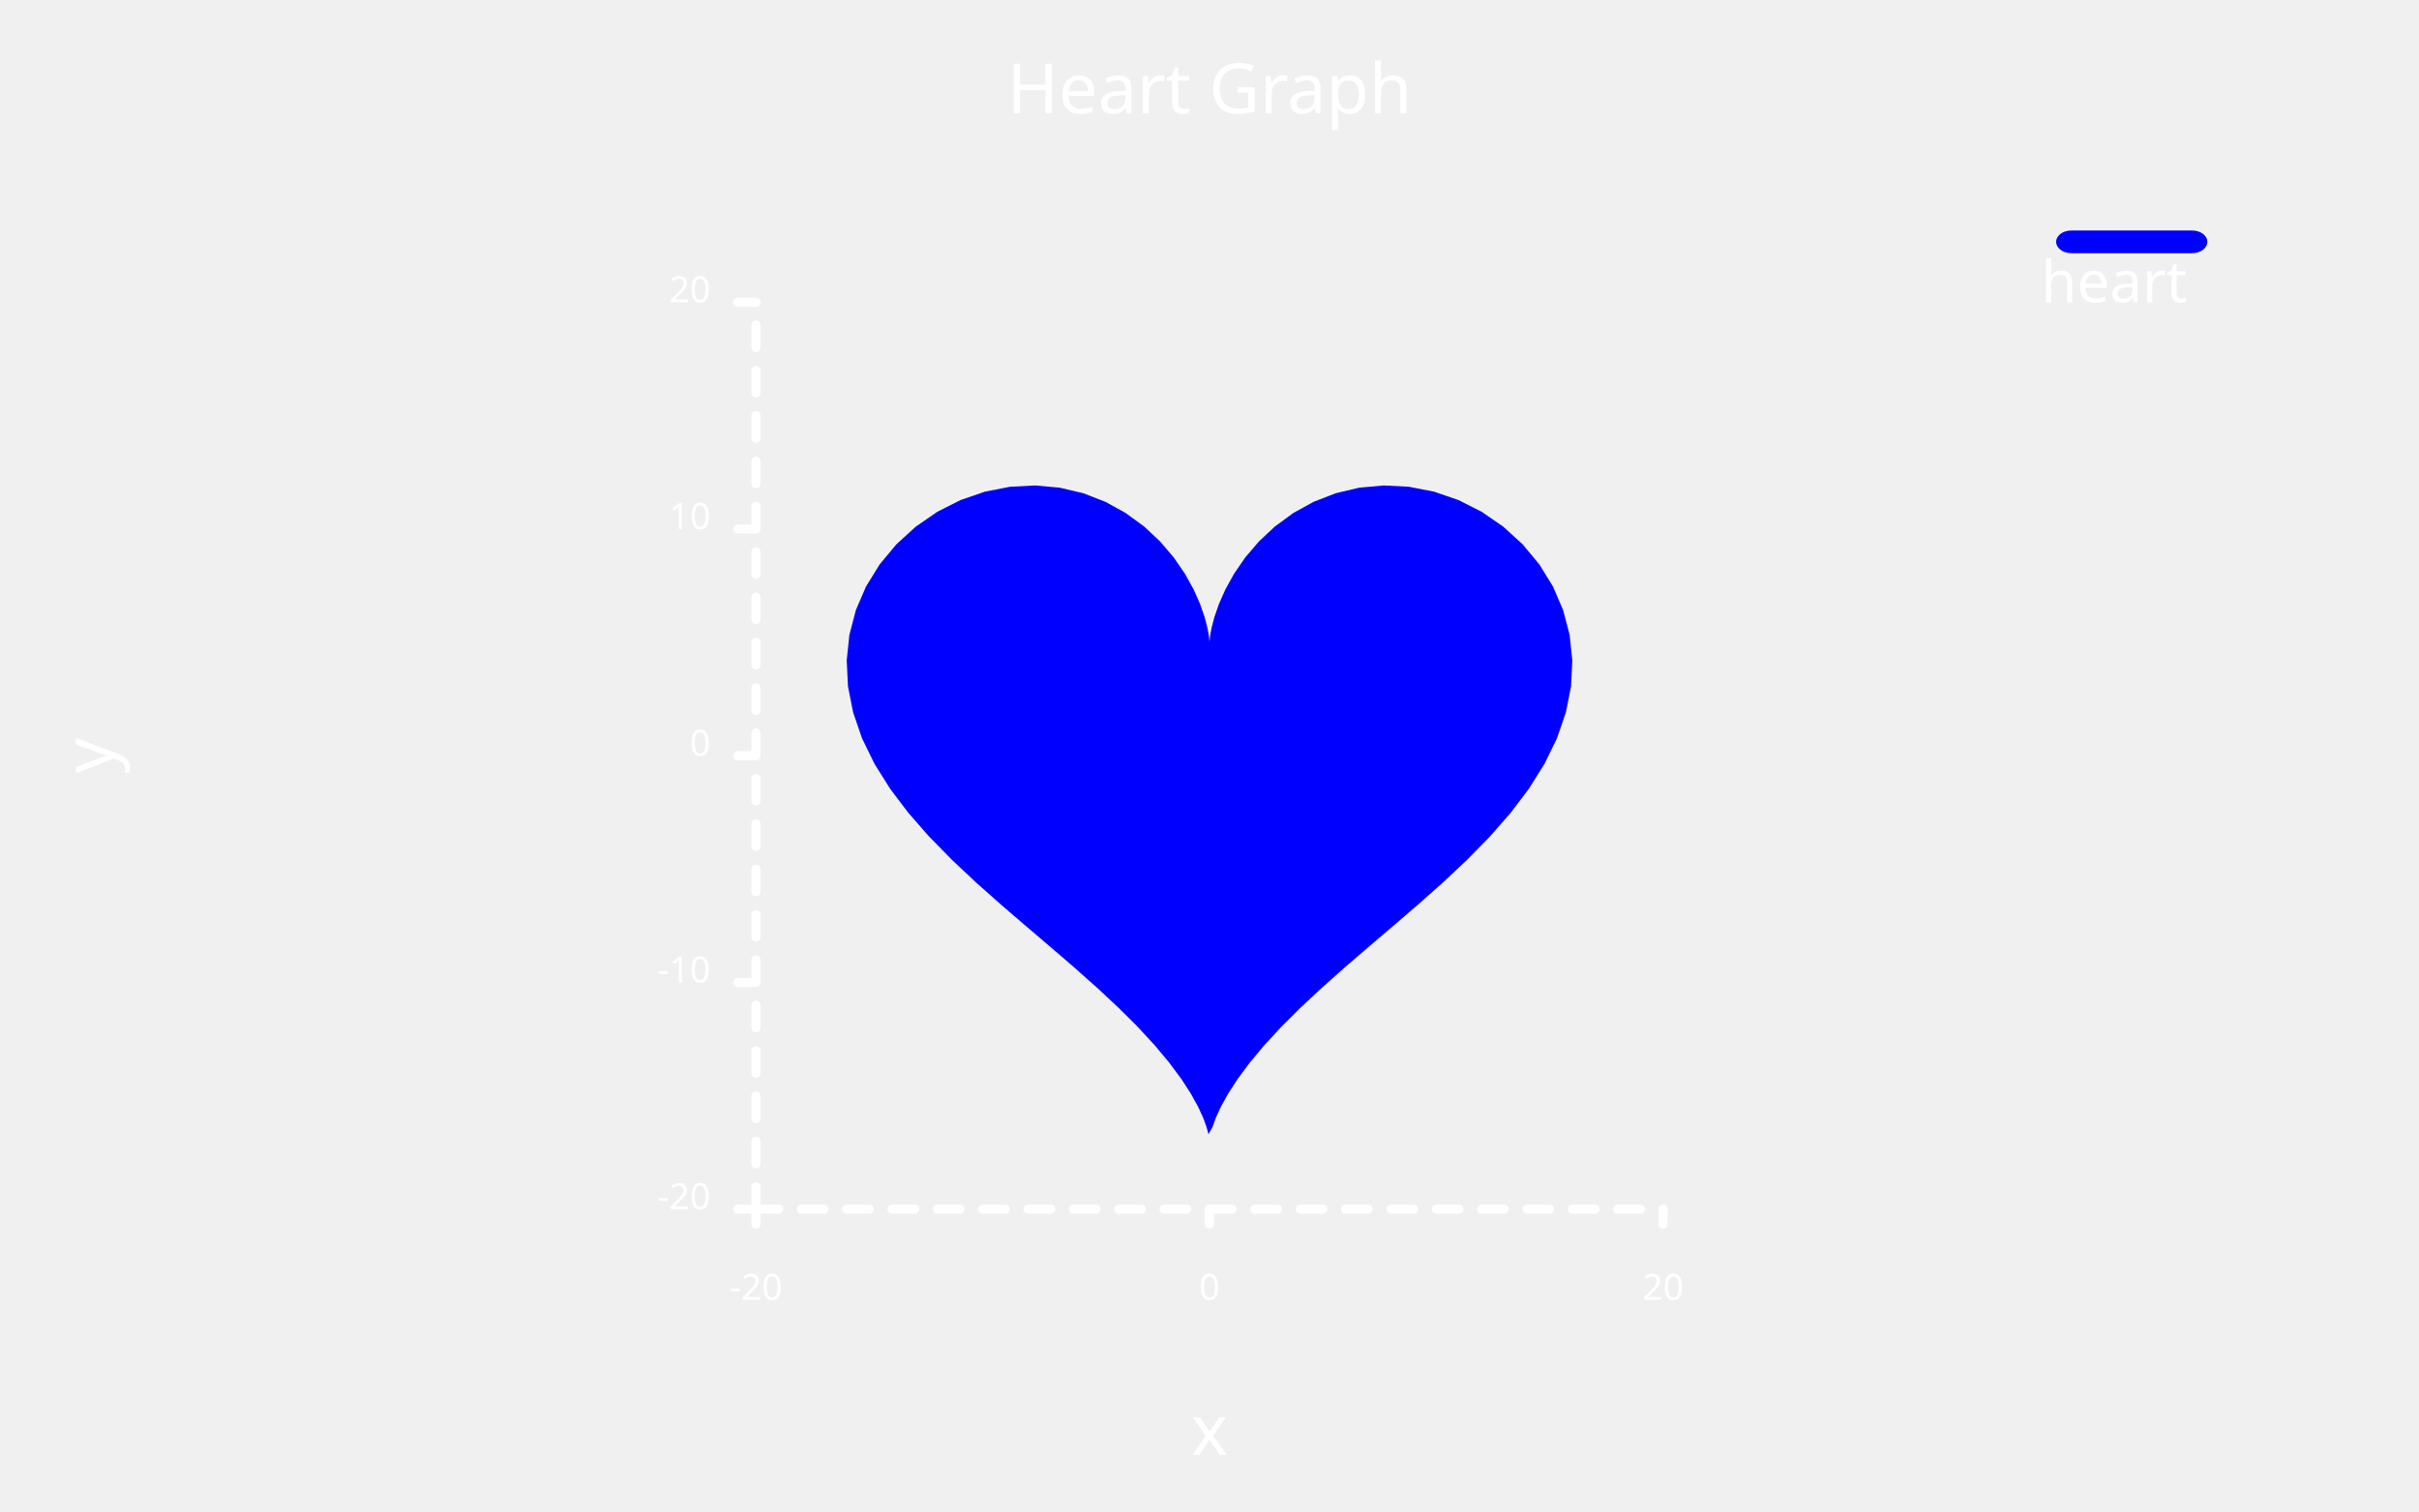
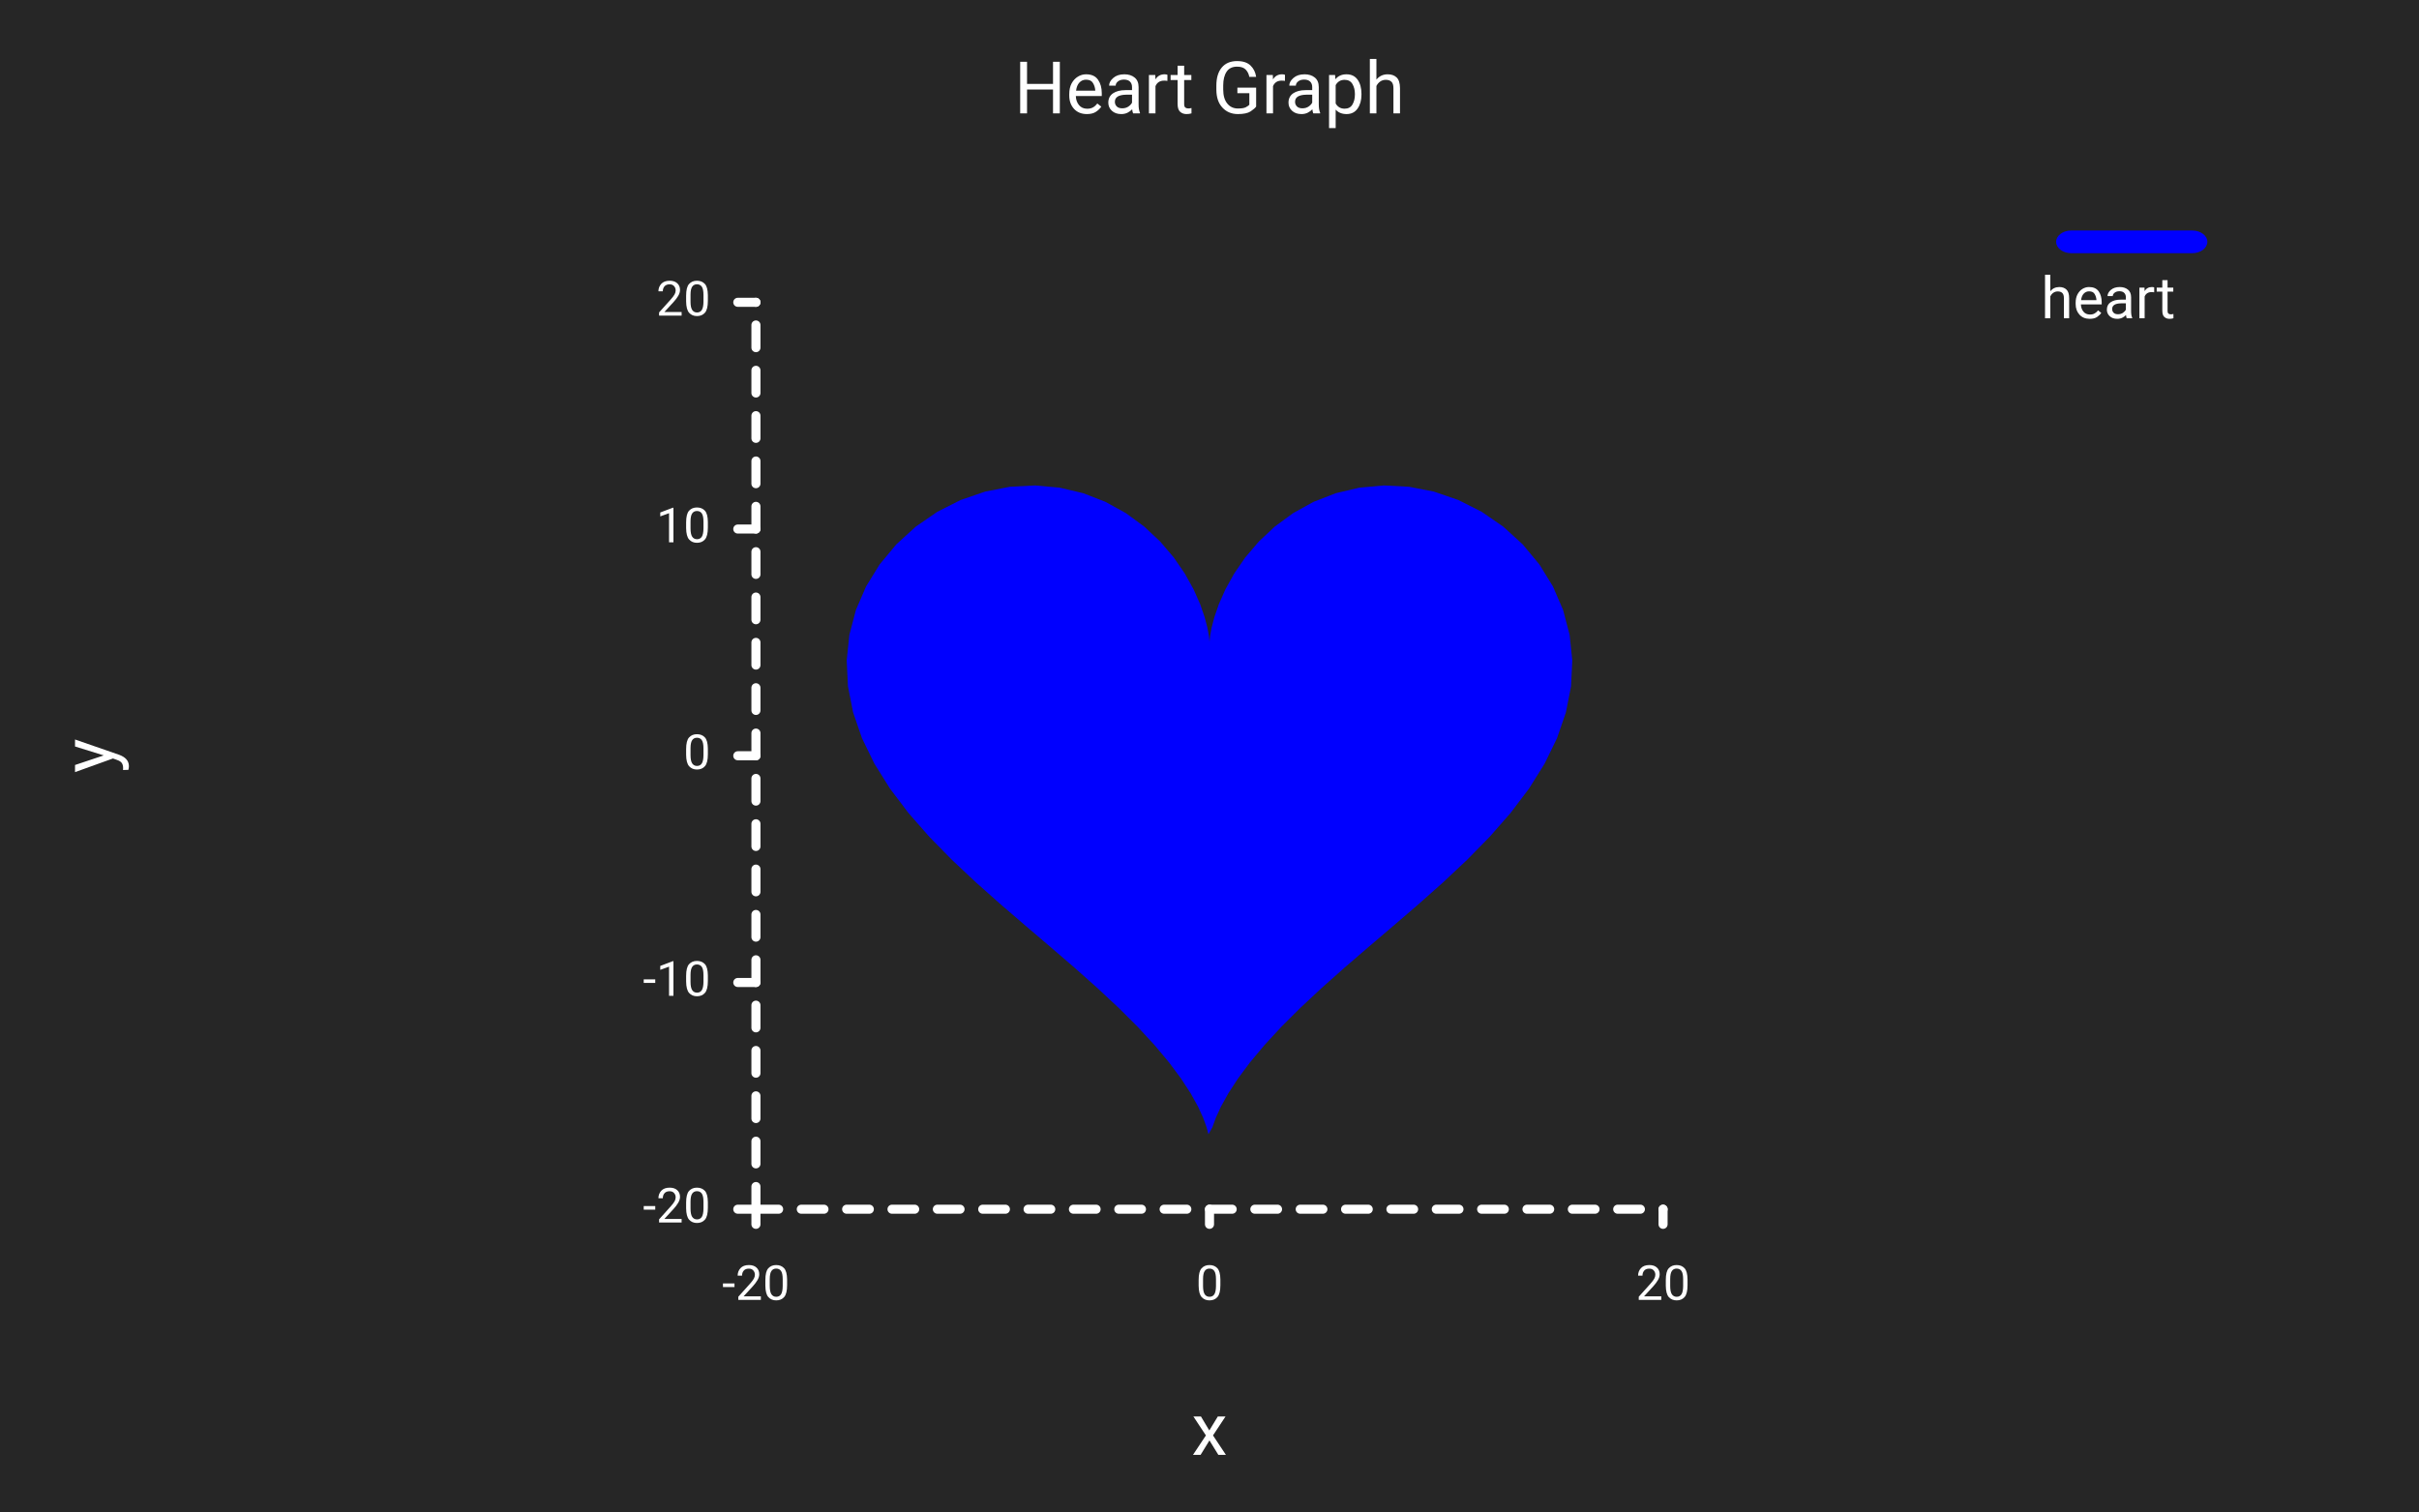
<svg xmlns="http://www.w3.org/2000/svg" class="poloto" width="800" height="500" viewBox="0 0 800 500">
-   <style>.poloto { stroke-linecap:round; stroke-linejoin:round; font-family: 'Tahoma', sans-serif; background-color: #262626;} .poloto_scatter{stroke-width:7} .poloto_tick_line{stroke:dimgray;stroke-width:0.5} .poloto_line{stroke-width:2} .poloto_text{fill: white;} .poloto_axis_lines{stroke: white;stroke-width:3;fill:none;stroke-dasharray:none} .poloto0stroke{stroke:  blue;} .poloto1stroke{stroke:  red;} .poloto2stroke{stroke:  green;} .poloto3stroke{stroke:  gold;} .poloto4stroke{stroke:  aqua;} .poloto5stroke{stroke:  lime;} .poloto6stroke{stroke:  orange;} .poloto7stroke{stroke:  chocolate;} .poloto0fill{fill:blue;} .poloto1fill{fill:red;} .poloto2fill{fill:green;} .poloto3fill{fill:gold;} .poloto4fill{fill:aqua;} .poloto5fill{fill:lime;} .poloto6fill{fill:orange;} .poloto7fill{fill:chocolate;}</style>
-   <text class="poloto_text poloto_legend_text" alignment-baseline="middle" text-anchor="start" font-size="large" x="675" y="100">heart</text>
+   <style>.poloto { stroke-linecap:round; stroke-linejoin:round; font-family: Roboto,sans-serif ; font-size:16px; } .poloto_background{fill:#262626;} .poloto_scatter{stroke-width:7} .poloto_tick_line{stroke:dimgray;stroke-width:0.5} .poloto_line{stroke-width:2} .poloto_text{fill: white;} .poloto_axis_lines{stroke: white;stroke-width:3;fill:none;stroke-dasharray:none} .poloto_title{font-size:24px;dominant-baseline:start;text-anchor:middle;} .poloto_xname{font-size:24px;dominant-baseline:start;text-anchor:middle;} .poloto_yname{font-size:24px;dominant-baseline:start;text-anchor:middle;} .poloto0stroke{stroke:  blue;} .poloto1stroke{stroke:  red;} .poloto2stroke{stroke:  green;} .poloto3stroke{stroke:  gold;} .poloto4stroke{stroke:  aqua;} .poloto5stroke{stroke:  lime;} .poloto6stroke{stroke:  orange;} .poloto7stroke{stroke:  chocolate;} .poloto0fill{fill:blue;} .poloto1fill{fill:red;} .poloto2fill{fill:green;} .poloto3fill{fill:gold;} .poloto4fill{fill:aqua;} .poloto5fill{fill:lime;} .poloto6fill{fill:orange;} .poloto7fill{fill:chocolate;}</style>
+   <circle r="1e5" class="poloto_background" />
+   <text class="poloto_text poloto_legend_text" dominant-baseline="middle" text-anchor="start" font-size="large" x="675" y="100">heart</text>
  <rect class="poloto_linefillraw poloto_legend_icon poloto0fill poloto0legend" x="680" y="76.25" width="50" height="7.5" rx="5" ry="5" />
  <path class="poloto_linefillraw poloto0fill" d=" M 399.663 375.193 L 399.037 372.87 L 397.924 369.809 L 396.211 366.069 L 393.803 361.72 L 390.633 356.837 L 386.661 351.496 L 381.877 345.771 L 376.303 339.729 L 369.99 333.429 L 363.018 326.917 L 355.496 320.228 L 347.555 313.382 L 339.348 306.388 L 331.042 299.245 L 322.816 291.941 L 314.853 284.463 L 307.336 276.797 L 300.443 268.931 L 294.338 260.865 L 289.171 252.607 L 285.068 244.184 L 282.132 235.64 L 280.435 227.038 L 280.021 218.463 L 280.9 210.018 L 283.049 201.82 L 286.415 194.002 L 290.914 186.704 L 296.434 180.065 L 302.841 174.223 L 309.978 169.303 L 317.676 165.411 L 325.755 162.632 L 334.031 161.017 L 342.322 160.586 L 350.452 161.319 L 358.259 163.159 L 365.597 166.009 L 372.343 169.738 L 378.398 174.18 L 383.691 179.143 L 388.184 184.415 L 391.864 189.774 L 394.754 194.991 L 396.903 199.847 L 398.388 204.135 L 399.311 207.676 L 399.794 210.317 L 399.974 211.948 L 400 212.5 L 400.026 211.948 L 400.206 210.317 L 400.689 207.676 L 401.612 204.135 L 403.097 199.847 L 405.246 194.991 L 408.136 189.774 L 411.816 184.415 L 416.309 179.143 L 421.602 174.18 L 427.657 169.738 L 434.403 166.009 L 441.741 163.159 L 449.548 161.319 L 457.678 160.586 L 465.969 161.017 L 474.245 162.632 L 482.324 165.411 L 490.022 169.303 L 497.159 174.223 L 503.566 180.065 L 509.086 186.704 L 513.585 194.002 L 516.951 201.82 L 519.1 210.018 L 519.979 218.463 L 519.565 227.038 L 517.868 235.64 L 514.932 244.184 L 510.829 252.607 L 505.662 260.865 L 499.557 268.931 L 492.664 276.797 L 485.147 284.463 L 477.184 291.941 L 468.958 299.245 L 460.652 306.388 L 452.445 313.382 L 444.504 320.228 L 436.982 326.917 L 430.01 333.429 L 423.697 339.729 L 418.123 345.771 L 413.339 351.496 L 409.367 356.837 L 406.197 361.72 L 403.789 366.069 L 402.076 369.809 L 400.963 372.87 Z" />
-   <text class="poloto_labels poloto_text poloto_title" alignment-baseline="start" text-anchor="middle" font-size="x-large" x="400" y="37.5">Heart Graph</text>
-   <text class="poloto_labels poloto_text poloto_xname" alignment-baseline="start" text-anchor="middle" font-size="x-large" x="400" y="481.25">x</text>
-   <text class="poloto_labels poloto_text poloto_yname" alignment-baseline="start" text-anchor="middle" font-size="x-large" transform="rotate(-90,37.5,250)" x="37.5" y="250">y</text>
-   <text class="poloto_tick_labels poloto_text" alignment-baseline="middle" text-anchor="start" x="440" y="70" />
+   <text class="poloto_labels poloto_text poloto_title" x="400" y="37.5">Heart Graph</text>
+   <text class="poloto_labels poloto_text poloto_xname" x="400" y="481.25">x</text>
+   <text class="poloto_labels poloto_text poloto_yname" transform="rotate(-90,37.5,250)" x="37.5" y="250">y</text>
+   <text class="poloto_tick_labels poloto_text" dominant-baseline="middle" text-anchor="start" x="440" y="70" />
  <line class="poloto_axis_lines" stroke="black" x1="250" x2="250" y1="400" y2="405" />
-   <text class="poloto_tick_labels poloto_text" alignment-baseline="start" text-anchor="middle" x="250" y="430">-20</text>
+   <text class="poloto_tick_labels poloto_text" dominant-baseline="start" text-anchor="middle" x="250" y="430">-20</text>
  <line class="poloto_axis_lines" stroke="black" x1="400" x2="400" y1="400" y2="405" />
-   <text class="poloto_tick_labels poloto_text" alignment-baseline="start" text-anchor="middle" x="400" y="430">0</text>
+   <text class="poloto_tick_labels poloto_text" dominant-baseline="start" text-anchor="middle" x="400" y="430">0</text>
  <line class="poloto_axis_lines" stroke="black" x1="550" x2="550" y1="400" y2="405" />
-   <text class="poloto_tick_labels poloto_text" alignment-baseline="start" text-anchor="middle" x="550" y="430">20</text>
-   <text class="poloto_tick_labels poloto_text" alignment-baseline="middle" text-anchor="start" x="150" y="70" />
+   <text class="poloto_tick_labels poloto_text" dominant-baseline="start" text-anchor="middle" x="550" y="430">20</text>
+   <text class="poloto_tick_labels poloto_text" dominant-baseline="middle" text-anchor="start" x="150" y="70" />
  <line class="poloto_axis_lines" stroke="black" x1="250" x2="244" y1="400" y2="400" />
-   <text class="poloto_tick_labels poloto_text" alignment-baseline="middle" text-anchor="end" x="235" y="400">-20</text>
+   <text class="poloto_tick_labels poloto_text" dominant-baseline="middle" text-anchor="end" x="235" y="400">-20</text>
  <line class="poloto_axis_lines" stroke="black" x1="250" x2="244" y1="325" y2="325" />
-   <text class="poloto_tick_labels poloto_text" alignment-baseline="middle" text-anchor="end" x="235" y="325">-10</text>
+   <text class="poloto_tick_labels poloto_text" dominant-baseline="middle" text-anchor="end" x="235" y="325">-10</text>
  <line class="poloto_axis_lines" stroke="black" x1="250" x2="244" y1="250" y2="250" />
-   <text class="poloto_tick_labels poloto_text" alignment-baseline="middle" text-anchor="end" x="235" y="250">0</text>
+   <text class="poloto_tick_labels poloto_text" dominant-baseline="middle" text-anchor="end" x="235" y="250">0</text>
  <line class="poloto_axis_lines" stroke="black" x1="250" x2="244" y1="175" y2="175" />
-   <text class="poloto_tick_labels poloto_text" alignment-baseline="middle" text-anchor="end" x="235" y="175">10</text>
+   <text class="poloto_tick_labels poloto_text" dominant-baseline="middle" text-anchor="end" x="235" y="175">10</text>
  <line class="poloto_axis_lines" stroke="black" x1="250" x2="244" y1="100" y2="100" />
-   <text class="poloto_tick_labels poloto_text" alignment-baseline="middle" text-anchor="end" x="235" y="100">20</text>
+   <text class="poloto_tick_labels poloto_text" dominant-baseline="middle" text-anchor="end" x="235" y="100">20</text>
  <path stroke="black" fill="none" class="poloto_axis_lines" style="stroke-dasharray:7.5;stroke-dashoffset:-0;" d=" M 250 400 L 550 400" />
  <path stroke="black" fill="none" class="poloto_axis_lines" style="stroke-dasharray:7.5;stroke-dashoffset:-0;" d=" M 250 400 L 250 100" />
</svg>
